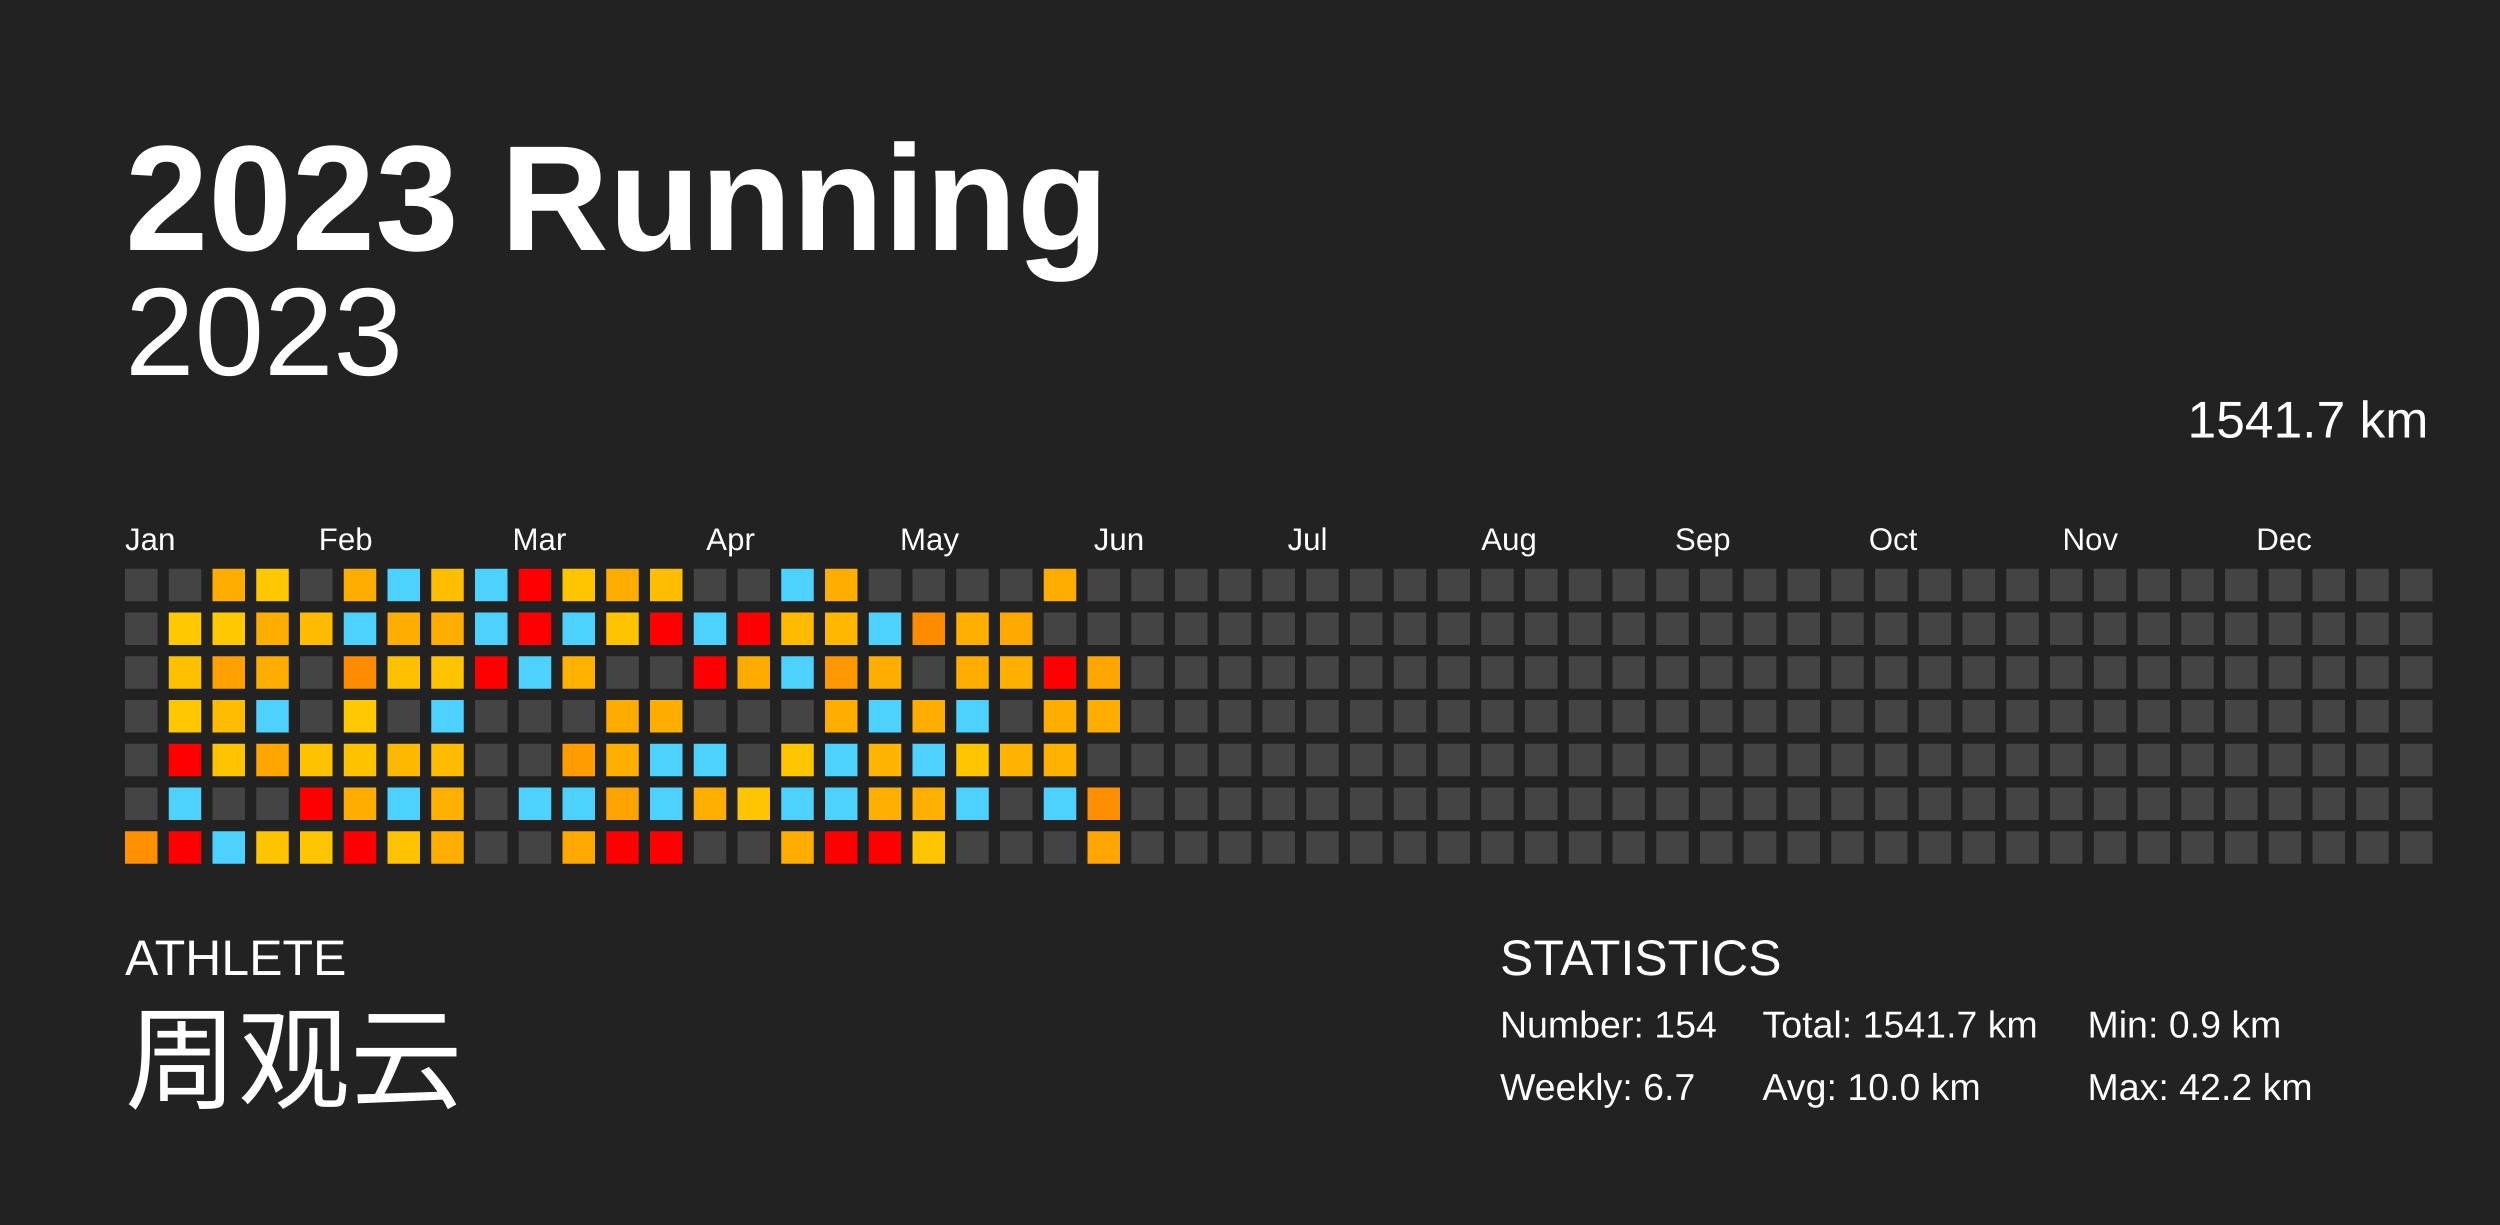
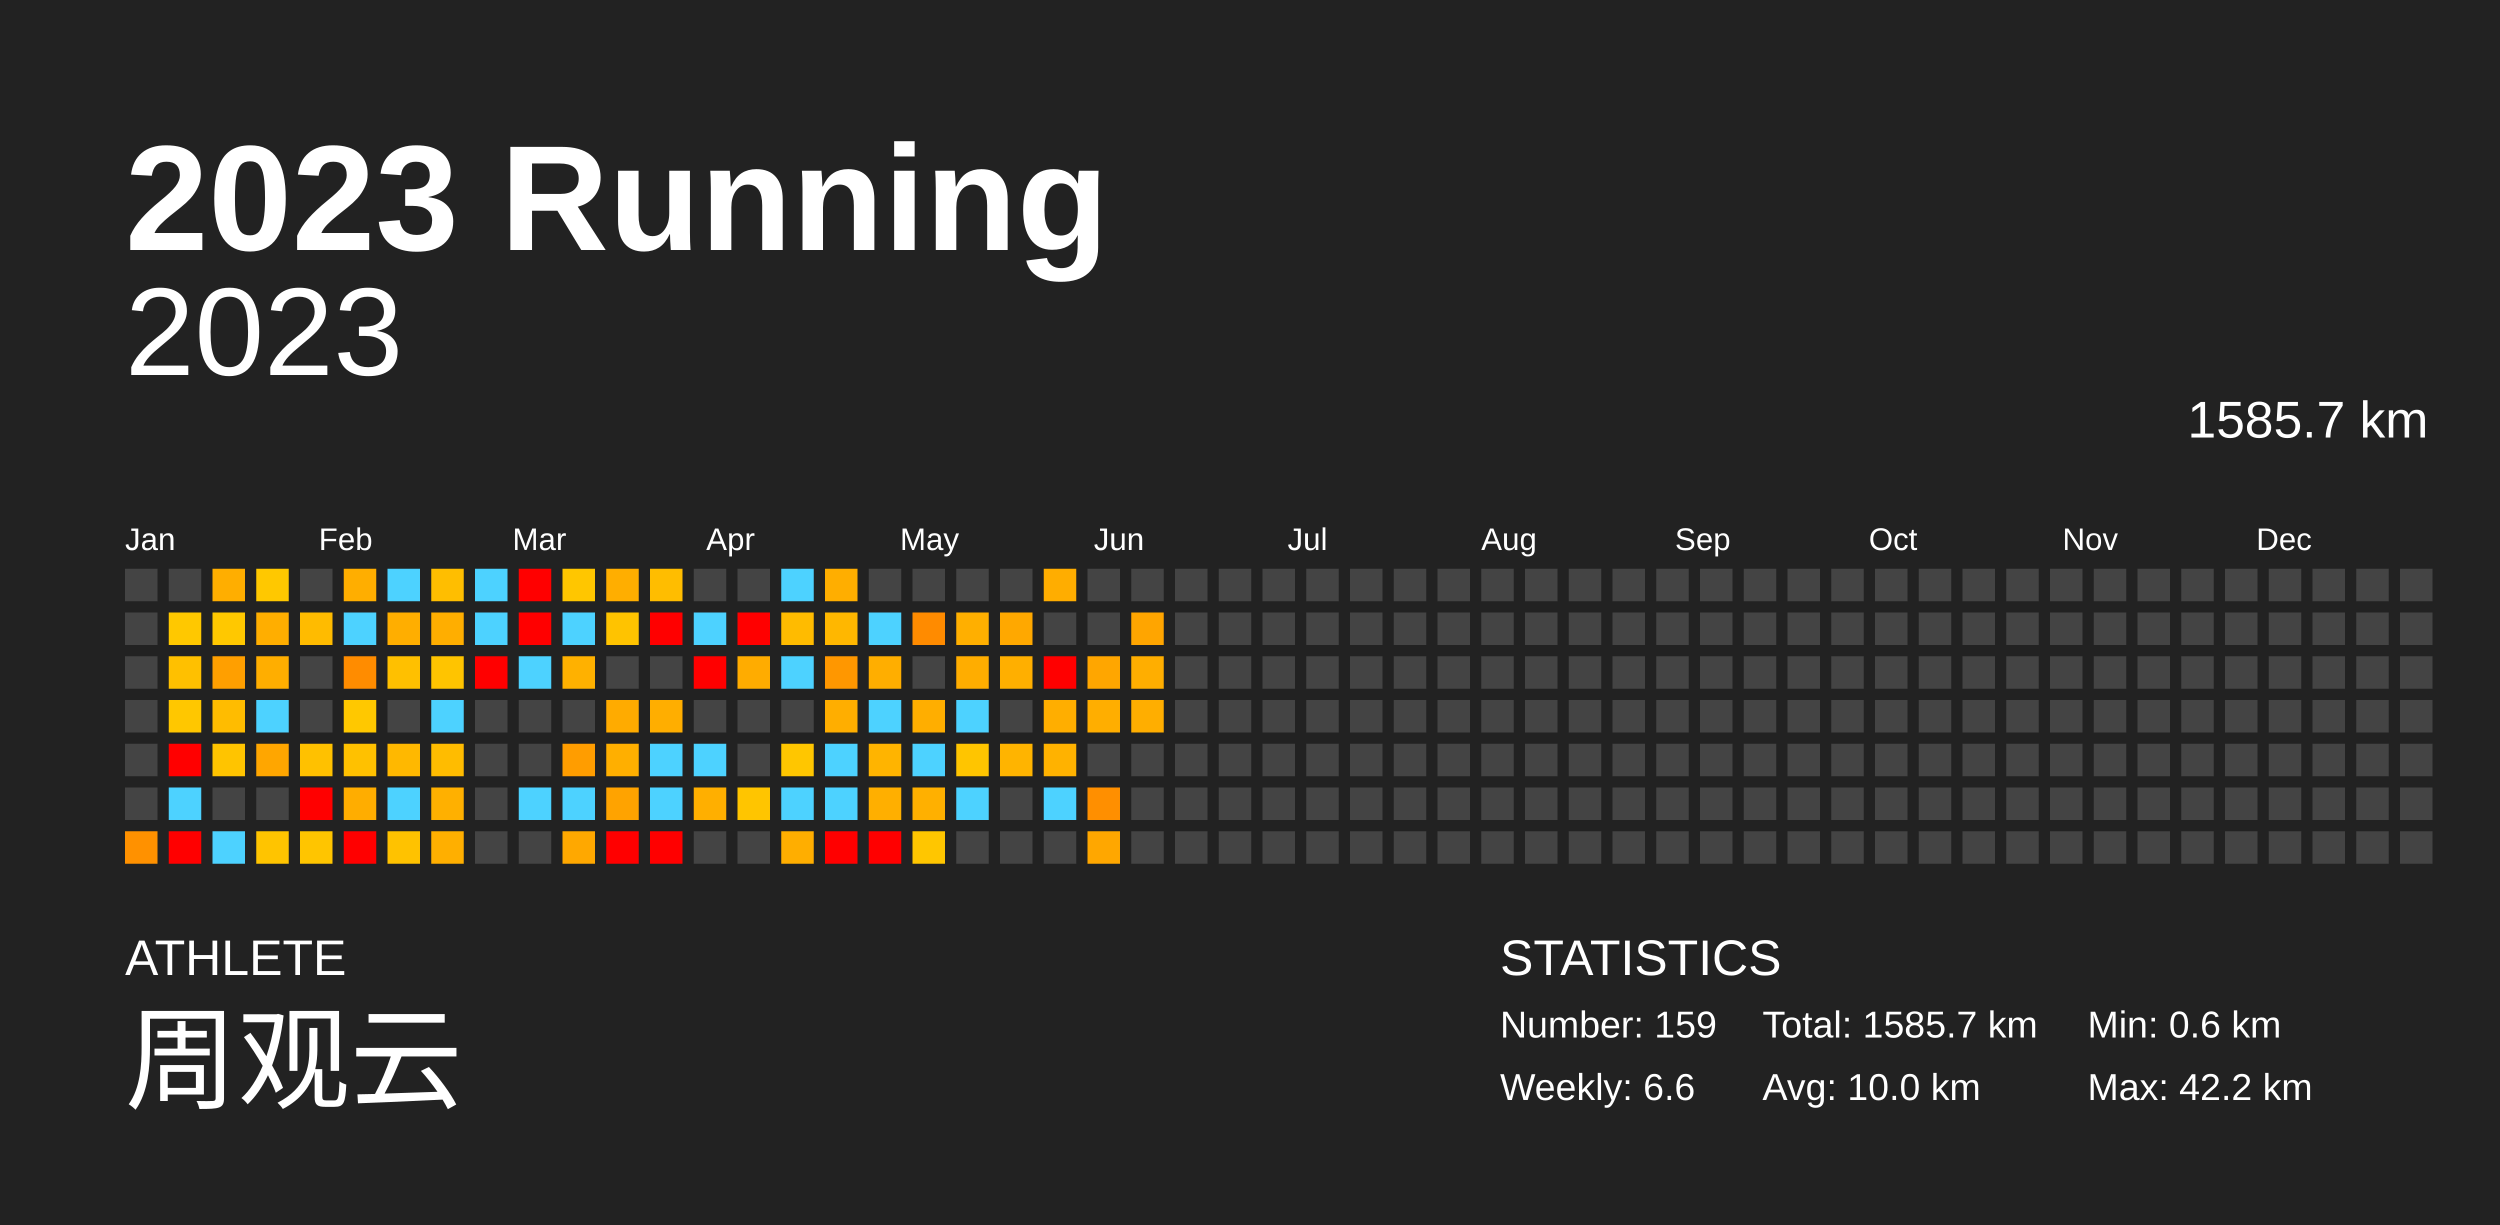
<svg xmlns="http://www.w3.org/2000/svg" baseProfile="full" height="98mm" version="1.1" viewBox="0,0,200,98" width="200mm">
  <defs />
  <rect fill="#222222" height="98" width="200" x="0" y="0" />
  <text fill="#FFFFFF" style="font-size:12px; font-family:Arial; font-weight:bold;" x="10" y="20">2023 Running</text>
  <text fill="#FFFFFF" style="font-size:4px; font-family:Arial" x="10" y="78">ATHLETE</text>
  <text fill="#FFFFFF" style="font-size:9px; font-family:Arial" x="10" y="88">周观云</text>
  <text fill="#FFFFFF" style="font-size:4px; font-family:Arial" x="120" y="78">STATISTICS</text>
-   <text fill="#FFFFFF" style="font-size:3px; font-family:Arial" x="120" y="83">Number: 154</text>
-   <text fill="#FFFFFF" style="font-size:3px; font-family:Arial" x="120" y="88">Weekly: 6.7</text>
-   <text fill="#FFFFFF" style="font-size:3px; font-family:Arial" x="141" y="83">Total: 1541.7 km</text>
+   <text fill="#FFFFFF" style="font-size:3px; font-family:Arial" x="120" y="83">Number: 159</text>
+   <text fill="#FFFFFF" style="font-size:3px; font-family:Arial" x="120" y="88">Weekly: 6.6</text>
+   <text fill="#FFFFFF" style="font-size:3px; font-family:Arial" x="141" y="83">Total: 1585.7 km</text>
  <text fill="#FFFFFF" style="font-size:3px; font-family:Arial" x="141" y="88">Avg: 10.0 km</text>
-   <text fill="#FFFFFF" style="font-size:3px; font-family:Arial" x="167" y="83">Min: 0.9 km</text>
+   <text fill="#FFFFFF" style="font-size:3px; font-family:Arial" x="167" y="83">Min: 0.6 km</text>
  <text fill="#FFFFFF" style="font-size:3px; font-family:Arial" x="167" y="88">Max: 42.2 km</text>
  <text alignment-baseline="hanging" fill="#FFFFFF" style="font-size:10.0px; font-family:Arial;" x="10" y="30">2023</text>
-   <text alignment-baseline="hanging" fill="#FFFFFF" style="font-size:4.125px; font-family:Arial;" x="175" y="35">1541.7 km</text>
+   <text alignment-baseline="hanging" fill="#FFFFFF" style="font-size:4.125px; font-family:Arial;" x="175" y="35">1585.7 km</text>
  <text fill="#FFFFFF" style="font-size:2.5px; font-family:Arial" x="10.0" y="44">Jan</text>
  <text fill="#FFFFFF" style="font-size:2.5px; font-family:Arial" x="25.5" y="44">Feb</text>
  <text fill="#FFFFFF" style="font-size:2.5px; font-family:Arial" x="41.0" y="44">Mar</text>
  <text fill="#FFFFFF" style="font-size:2.5px; font-family:Arial" x="56.5" y="44">Apr</text>
  <text fill="#FFFFFF" style="font-size:2.5px; font-family:Arial" x="72.0" y="44">May</text>
  <text fill="#FFFFFF" style="font-size:2.5px; font-family:Arial" x="87.5" y="44">Jun</text>
  <text fill="#FFFFFF" style="font-size:2.5px; font-family:Arial" x="103.0" y="44">Jul</text>
  <text fill="#FFFFFF" style="font-size:2.5px; font-family:Arial" x="118.5" y="44">Aug</text>
  <text fill="#FFFFFF" style="font-size:2.5px; font-family:Arial" x="134.0" y="44">Sep</text>
  <text fill="#FFFFFF" style="font-size:2.5px; font-family:Arial" x="149.5" y="44">Oct</text>
  <text fill="#FFFFFF" style="font-size:2.5px; font-family:Arial" x="165.0" y="44">Nov</text>
  <text fill="#FFFFFF" style="font-size:2.5px; font-family:Arial" x="180.5" y="44">Dec</text>
  <rect fill="#444444" height="2.6" width="2.6" x="10.0" y="45.5" />
  <rect fill="#444444" height="2.6" width="2.6" x="10.0" y="49.0" />
  <rect fill="#444444" height="2.6" width="2.6" x="10.0" y="52.5" />
  <rect fill="#444444" height="2.6" width="2.6" x="10.0" y="56.0" />
  <rect fill="#444444" height="2.6" width="2.6" x="10.0" y="59.5" />
  <rect fill="#444444" height="2.6" width="2.6" x="10.0" y="63.0" />
  <rect fill="#ff9100" height="2.6" width="2.6" x="10.0" y="66.5" />
  <rect fill="#444444" height="2.6" width="2.6" x="13.5" y="45.5" />
  <rect fill="#ffc800" height="2.6" width="2.6" x="13.5" y="49.0" />
  <rect fill="#ffc000" height="2.6" width="2.6" x="13.5" y="52.5" />
  <rect fill="#ffc700" height="2.6" width="2.6" x="13.5" y="56.0" />
  <rect fill="red" height="2.6" width="2.6" x="13.5" y="59.5" />
  <rect fill="#4dd2ff" height="2.6" width="2.6" x="13.5" y="63.0" />
  <rect fill="red" height="2.6" width="2.6" x="13.5" y="66.5" />
  <rect fill="#ffae00" height="2.6" width="2.6" x="17.0" y="45.5" />
  <rect fill="#ffc800" height="2.6" width="2.6" x="17.0" y="49.0" />
  <rect fill="#ff9f00" height="2.6" width="2.6" x="17.0" y="52.5" />
  <rect fill="#ffbc00" height="2.6" width="2.6" x="17.0" y="56.0" />
  <rect fill="#ffc400" height="2.6" width="2.6" x="17.0" y="59.5" />
  <rect fill="#444444" height="2.6" width="2.6" x="17.0" y="63.0" />
  <rect fill="#4dd2ff" height="2.6" width="2.6" x="17.0" y="66.5" />
  <rect fill="#ffc800" height="2.6" width="2.6" x="20.5" y="45.5" />
  <rect fill="#ffae00" height="2.6" width="2.6" x="20.5" y="49.0" />
  <rect fill="#ffae00" height="2.6" width="2.6" x="20.5" y="52.5" />
  <rect fill="#4dd2ff" height="2.6" width="2.6" x="20.5" y="56.0" />
  <rect fill="#ffa600" height="2.6" width="2.6" x="20.5" y="59.5" />
  <rect fill="#444444" height="2.6" width="2.6" x="20.5" y="63.0" />
  <rect fill="#ffc400" height="2.6" width="2.6" x="20.5" y="66.5" />
  <rect fill="#444444" height="2.6" width="2.6" x="24.0" y="45.5" />
  <rect fill="#ffbb00" height="2.6" width="2.6" x="24.0" y="49.0" />
  <rect fill="#444444" height="2.6" width="2.6" x="24.0" y="52.5" />
  <rect fill="#444444" height="2.6" width="2.6" x="24.0" y="56.0" />
  <rect fill="#ffc100" height="2.6" width="2.6" x="24.0" y="59.5" />
  <rect fill="red" height="2.6" width="2.6" x="24.0" y="63.0" />
  <rect fill="#ffc500" height="2.6" width="2.6" x="24.0" y="66.5" />
  <rect fill="#ffae00" height="2.6" width="2.6" x="27.5" y="45.5" />
  <rect fill="#4dd2ff" height="2.6" width="2.6" x="27.5" y="49.0" />
  <rect fill="#ff8c00" height="2.6" width="2.6" x="27.5" y="52.5" />
  <rect fill="#ffc800" height="2.6" width="2.6" x="27.5" y="56.0" />
  <rect fill="#ffc100" height="2.6" width="2.6" x="27.5" y="59.5" />
  <rect fill="#ffad00" height="2.6" width="2.6" x="27.5" y="63.0" />
  <rect fill="red" height="2.6" width="2.6" x="27.5" y="66.5" />
  <rect fill="#4dd2ff" height="2.6" width="2.6" x="31.0" y="45.5" />
  <rect fill="#ffae00" height="2.6" width="2.6" x="31.0" y="49.0" />
  <rect fill="#ffc000" height="2.6" width="2.6" x="31.0" y="52.5" />
  <rect fill="#444444" height="2.6" width="2.6" x="31.0" y="56.0" />
  <rect fill="#ffb800" height="2.6" width="2.6" x="31.0" y="59.5" />
  <rect fill="#4dd2ff" height="2.6" width="2.6" x="31.0" y="63.0" />
  <rect fill="#ffc200" height="2.6" width="2.6" x="31.0" y="66.5" />
  <rect fill="#ffbe00" height="2.6" width="2.6" x="34.5" y="45.5" />
  <rect fill="#ffae00" height="2.6" width="2.6" x="34.5" y="49.0" />
  <rect fill="#ffc400" height="2.6" width="2.6" x="34.5" y="52.5" />
  <rect fill="#4dd2ff" height="2.6" width="2.6" x="34.5" y="56.0" />
  <rect fill="#ffbc00" height="2.6" width="2.6" x="34.5" y="59.5" />
  <rect fill="#ffb000" height="2.6" width="2.6" x="34.5" y="63.0" />
  <rect fill="#ffaf00" height="2.6" width="2.6" x="34.5" y="66.5" />
  <rect fill="#4dd2ff" height="2.6" width="2.6" x="38.0" y="45.5" />
  <rect fill="#4dd2ff" height="2.6" width="2.6" x="38.0" y="49.0" />
  <rect fill="red" height="2.6" width="2.6" x="38.0" y="52.5" />
  <rect fill="#444444" height="2.6" width="2.6" x="38.0" y="56.0" />
  <rect fill="#444444" height="2.6" width="2.6" x="38.0" y="59.5" />
  <rect fill="#444444" height="2.6" width="2.6" x="38.0" y="63.0" />
  <rect fill="#444444" height="2.6" width="2.6" x="38.0" y="66.5" />
  <rect fill="red" height="2.6" width="2.6" x="41.5" y="45.5" />
  <rect fill="red" height="2.6" width="2.6" x="41.5" y="49.0" />
  <rect fill="#4dd2ff" height="2.6" width="2.6" x="41.5" y="52.5" />
  <rect fill="#444444" height="2.6" width="2.6" x="41.5" y="56.0" />
  <rect fill="#444444" height="2.6" width="2.6" x="41.5" y="59.5" />
  <rect fill="#4dd2ff" height="2.6" width="2.6" x="41.5" y="63.0" />
  <rect fill="#444444" height="2.6" width="2.6" x="41.5" y="66.5" />
  <rect fill="#ffc600" height="2.6" width="2.6" x="45.0" y="45.5" />
  <rect fill="#4dd2ff" height="2.6" width="2.6" x="45.0" y="49.0" />
  <rect fill="#ffb100" height="2.6" width="2.6" x="45.0" y="52.5" />
  <rect fill="#444444" height="2.6" width="2.6" x="45.0" y="56.0" />
  <rect fill="#ff9d00" height="2.6" width="2.6" x="45.0" y="59.5" />
  <rect fill="#4dd2ff" height="2.6" width="2.6" x="45.0" y="63.0" />
  <rect fill="#ffa800" height="2.6" width="2.6" x="45.0" y="66.5" />
  <rect fill="#ffae00" height="2.6" width="2.6" x="48.5" y="45.5" />
  <rect fill="#ffc300" height="2.6" width="2.6" x="48.5" y="49.0" />
  <rect fill="#444444" height="2.6" width="2.6" x="48.5" y="52.5" />
  <rect fill="#ffab00" height="2.6" width="2.6" x="48.5" y="56.0" />
  <rect fill="#ffaf00" height="2.6" width="2.6" x="48.5" y="59.5" />
  <rect fill="#ffa300" height="2.6" width="2.6" x="48.5" y="63.0" />
  <rect fill="red" height="2.6" width="2.6" x="48.5" y="66.5" />
  <rect fill="#ffbd00" height="2.6" width="2.6" x="52.0" y="45.5" />
  <rect fill="red" height="2.6" width="2.6" x="52.0" y="49.0" />
  <rect fill="#444444" height="2.6" width="2.6" x="52.0" y="52.5" />
  <rect fill="#ffae00" height="2.6" width="2.6" x="52.0" y="56.0" />
  <rect fill="#4dd2ff" height="2.6" width="2.6" x="52.0" y="59.5" />
  <rect fill="#4dd2ff" height="2.6" width="2.6" x="52.0" y="63.0" />
  <rect fill="red" height="2.6" width="2.6" x="52.0" y="66.5" />
  <rect fill="#444444" height="2.6" width="2.6" x="55.5" y="45.5" />
  <rect fill="#4dd2ff" height="2.6" width="2.6" x="55.5" y="49.0" />
  <rect fill="red" height="2.6" width="2.6" x="55.5" y="52.5" />
  <rect fill="#444444" height="2.6" width="2.6" x="55.5" y="56.0" />
  <rect fill="#4dd2ff" height="2.6" width="2.6" x="55.5" y="59.5" />
  <rect fill="#ffaf00" height="2.6" width="2.6" x="55.5" y="63.0" />
  <rect fill="#444444" height="2.6" width="2.6" x="55.5" y="66.5" />
  <rect fill="#444444" height="2.6" width="2.6" x="59.0" y="45.5" />
  <rect fill="red" height="2.6" width="2.6" x="59.0" y="49.0" />
  <rect fill="#ffac00" height="2.6" width="2.6" x="59.0" y="52.5" />
  <rect fill="#444444" height="2.6" width="2.6" x="59.0" y="56.0" />
  <rect fill="#444444" height="2.6" width="2.6" x="59.0" y="59.5" />
  <rect fill="#ffc500" height="2.6" width="2.6" x="59.0" y="63.0" />
  <rect fill="#444444" height="2.6" width="2.6" x="59.0" y="66.5" />
  <rect fill="#4dd2ff" height="2.6" width="2.6" x="62.5" y="45.5" />
  <rect fill="#ffbb00" height="2.6" width="2.6" x="62.5" y="49.0" />
  <rect fill="#4dd2ff" height="2.6" width="2.6" x="62.5" y="52.5" />
  <rect fill="#444444" height="2.6" width="2.6" x="62.5" y="56.0" />
  <rect fill="#ffc600" height="2.6" width="2.6" x="62.5" y="59.5" />
  <rect fill="#4dd2ff" height="2.6" width="2.6" x="62.5" y="63.0" />
  <rect fill="#ffae00" height="2.6" width="2.6" x="62.5" y="66.5" />
  <rect fill="#ffae00" height="2.6" width="2.6" x="66.0" y="45.5" />
  <rect fill="#ffb700" height="2.6" width="2.6" x="66.0" y="49.0" />
  <rect fill="#ff9700" height="2.6" width="2.6" x="66.0" y="52.5" />
  <rect fill="#ffae00" height="2.6" width="2.6" x="66.0" y="56.0" />
  <rect fill="#4dd2ff" height="2.6" width="2.6" x="66.0" y="59.5" />
  <rect fill="#4dd2ff" height="2.6" width="2.6" x="66.0" y="63.0" />
  <rect fill="red" height="2.6" width="2.6" x="66.0" y="66.5" />
  <rect fill="#444444" height="2.6" width="2.6" x="69.5" y="45.5" />
  <rect fill="#4dd2ff" height="2.6" width="2.6" x="69.5" y="49.0" />
  <rect fill="#ffae00" height="2.6" width="2.6" x="69.5" y="52.5" />
  <rect fill="#4dd2ff" height="2.6" width="2.6" x="69.5" y="56.0" />
  <rect fill="#ffb400" height="2.6" width="2.6" x="69.5" y="59.5" />
  <rect fill="#ffaf00" height="2.6" width="2.6" x="69.5" y="63.0" />
  <rect fill="red" height="2.6" width="2.6" x="69.5" y="66.5" />
  <rect fill="#444444" height="2.6" width="2.6" x="73.0" y="45.5" />
  <rect fill="#ff8b00" height="2.6" width="2.6" x="73.0" y="49.0" />
  <rect fill="#444444" height="2.6" width="2.6" x="73.0" y="52.5" />
  <rect fill="#ffae00" height="2.6" width="2.6" x="73.0" y="56.0" />
  <rect fill="#4dd2ff" height="2.6" width="2.6" x="73.0" y="59.5" />
  <rect fill="#ffb000" height="2.6" width="2.6" x="73.0" y="63.0" />
  <rect fill="#ffc600" height="2.6" width="2.6" x="73.0" y="66.5" />
  <rect fill="#444444" height="2.6" width="2.6" x="76.5" y="45.5" />
  <rect fill="#ffaf00" height="2.6" width="2.6" x="76.5" y="49.0" />
  <rect fill="#ffad00" height="2.6" width="2.6" x="76.5" y="52.5" />
  <rect fill="#4dd2ff" height="2.6" width="2.6" x="76.5" y="56.0" />
  <rect fill="#ffc500" height="2.6" width="2.6" x="76.5" y="59.5" />
  <rect fill="#4dd2ff" height="2.6" width="2.6" x="76.5" y="63.0" />
  <rect fill="#444444" height="2.6" width="2.6" x="76.5" y="66.5" />
  <rect fill="#444444" height="2.6" width="2.6" x="80.0" y="45.5" />
  <rect fill="#ffa800" height="2.6" width="2.6" x="80.0" y="49.0" />
  <rect fill="#ffaf00" height="2.6" width="2.6" x="80.0" y="52.5" />
  <rect fill="#444444" height="2.6" width="2.6" x="80.0" y="56.0" />
  <rect fill="#ffb400" height="2.6" width="2.6" x="80.0" y="59.5" />
  <rect fill="#444444" height="2.6" width="2.6" x="80.0" y="63.0" />
  <rect fill="#444444" height="2.6" width="2.6" x="80.0" y="66.5" />
  <rect fill="#ffad00" height="2.6" width="2.6" x="83.5" y="45.5" />
  <rect fill="#444444" height="2.6" width="2.6" x="83.5" y="49.0" />
  <rect fill="red" height="2.6" width="2.6" x="83.5" y="52.5" />
  <rect fill="#ffae00" height="2.6" width="2.6" x="83.5" y="56.0" />
  <rect fill="#ffb200" height="2.6" width="2.6" x="83.5" y="59.5" />
  <rect fill="#4dd2ff" height="2.6" width="2.6" x="83.5" y="63.0" />
  <rect fill="#444444" height="2.6" width="2.6" x="83.5" y="66.5" />
  <rect fill="#444444" height="2.6" width="2.6" x="87.0" y="45.5" />
  <rect fill="#444444" height="2.6" width="2.6" x="87.0" y="49.0" />
  <rect fill="#ffa600" height="2.6" width="2.6" x="87.0" y="52.5" />
  <rect fill="#ffae00" height="2.6" width="2.6" x="87.0" y="56.0" />
  <rect fill="#444444" height="2.6" width="2.6" x="87.0" y="59.5" />
  <rect fill="#ff8f00" height="2.6" width="2.6" x="87.0" y="63.0" />
  <rect fill="#ffa700" height="2.6" width="2.6" x="87.0" y="66.5" />
  <rect fill="#444444" height="2.6" width="2.6" x="90.5" y="45.5" />
-   <rect fill="#444444" height="2.6" width="2.6" x="90.5" y="49.0" />
-   <rect fill="#444444" height="2.6" width="2.6" x="90.5" y="52.5" />
-   <rect fill="#444444" height="2.6" width="2.6" x="90.5" y="56.0" />
+   <rect fill="#ffa500" height="2.6" width="2.6" x="90.5" y="49.0" />
+   <rect fill="#ffae00" height="2.6" width="2.6" x="90.5" y="52.5" />
+   <rect fill="#ffae00" height="2.6" width="2.6" x="90.5" y="56.0" />
  <rect fill="#444444" height="2.6" width="2.6" x="90.5" y="59.5" />
  <rect fill="#444444" height="2.6" width="2.6" x="90.5" y="63.0" />
  <rect fill="#444444" height="2.6" width="2.6" x="90.5" y="66.5" />
  <rect fill="#444444" height="2.6" width="2.6" x="94.0" y="45.5" />
  <rect fill="#444444" height="2.6" width="2.6" x="94.0" y="49.0" />
  <rect fill="#444444" height="2.6" width="2.6" x="94.0" y="52.5" />
  <rect fill="#444444" height="2.6" width="2.6" x="94.0" y="56.0" />
  <rect fill="#444444" height="2.6" width="2.6" x="94.0" y="59.5" />
  <rect fill="#444444" height="2.6" width="2.6" x="94.0" y="63.0" />
  <rect fill="#444444" height="2.6" width="2.6" x="94.0" y="66.5" />
  <rect fill="#444444" height="2.6" width="2.6" x="97.5" y="45.5" />
  <rect fill="#444444" height="2.6" width="2.6" x="97.5" y="49.0" />
  <rect fill="#444444" height="2.6" width="2.6" x="97.5" y="52.5" />
  <rect fill="#444444" height="2.6" width="2.6" x="97.5" y="56.0" />
  <rect fill="#444444" height="2.6" width="2.6" x="97.5" y="59.5" />
  <rect fill="#444444" height="2.6" width="2.6" x="97.5" y="63.0" />
  <rect fill="#444444" height="2.6" width="2.6" x="97.5" y="66.5" />
  <rect fill="#444444" height="2.6" width="2.6" x="101.0" y="45.5" />
  <rect fill="#444444" height="2.6" width="2.6" x="101.0" y="49.0" />
  <rect fill="#444444" height="2.6" width="2.6" x="101.0" y="52.5" />
  <rect fill="#444444" height="2.6" width="2.6" x="101.0" y="56.0" />
  <rect fill="#444444" height="2.6" width="2.6" x="101.0" y="59.5" />
  <rect fill="#444444" height="2.6" width="2.6" x="101.0" y="63.0" />
  <rect fill="#444444" height="2.6" width="2.6" x="101.0" y="66.5" />
  <rect fill="#444444" height="2.6" width="2.6" x="104.5" y="45.5" />
  <rect fill="#444444" height="2.6" width="2.6" x="104.5" y="49.0" />
  <rect fill="#444444" height="2.6" width="2.6" x="104.5" y="52.5" />
  <rect fill="#444444" height="2.6" width="2.6" x="104.5" y="56.0" />
  <rect fill="#444444" height="2.6" width="2.6" x="104.5" y="59.5" />
  <rect fill="#444444" height="2.6" width="2.6" x="104.5" y="63.0" />
  <rect fill="#444444" height="2.6" width="2.6" x="104.5" y="66.5" />
  <rect fill="#444444" height="2.6" width="2.6" x="108.0" y="45.5" />
  <rect fill="#444444" height="2.6" width="2.6" x="108.0" y="49.0" />
  <rect fill="#444444" height="2.6" width="2.6" x="108.0" y="52.5" />
  <rect fill="#444444" height="2.6" width="2.6" x="108.0" y="56.0" />
  <rect fill="#444444" height="2.6" width="2.6" x="108.0" y="59.5" />
  <rect fill="#444444" height="2.6" width="2.6" x="108.0" y="63.0" />
  <rect fill="#444444" height="2.6" width="2.6" x="108.0" y="66.5" />
  <rect fill="#444444" height="2.6" width="2.6" x="111.5" y="45.5" />
  <rect fill="#444444" height="2.6" width="2.6" x="111.5" y="49.0" />
  <rect fill="#444444" height="2.6" width="2.6" x="111.5" y="52.5" />
  <rect fill="#444444" height="2.6" width="2.6" x="111.5" y="56.0" />
  <rect fill="#444444" height="2.6" width="2.6" x="111.5" y="59.5" />
  <rect fill="#444444" height="2.6" width="2.6" x="111.5" y="63.0" />
  <rect fill="#444444" height="2.6" width="2.6" x="111.5" y="66.5" />
  <rect fill="#444444" height="2.6" width="2.6" x="115.0" y="45.5" />
  <rect fill="#444444" height="2.6" width="2.6" x="115.0" y="49.0" />
  <rect fill="#444444" height="2.6" width="2.6" x="115.0" y="52.5" />
  <rect fill="#444444" height="2.6" width="2.6" x="115.0" y="56.0" />
  <rect fill="#444444" height="2.6" width="2.6" x="115.0" y="59.5" />
  <rect fill="#444444" height="2.6" width="2.6" x="115.0" y="63.0" />
  <rect fill="#444444" height="2.6" width="2.6" x="115.0" y="66.5" />
  <rect fill="#444444" height="2.6" width="2.6" x="118.5" y="45.5" />
  <rect fill="#444444" height="2.6" width="2.6" x="118.5" y="49.0" />
  <rect fill="#444444" height="2.6" width="2.6" x="118.5" y="52.5" />
  <rect fill="#444444" height="2.6" width="2.6" x="118.5" y="56.0" />
  <rect fill="#444444" height="2.6" width="2.6" x="118.5" y="59.5" />
  <rect fill="#444444" height="2.6" width="2.6" x="118.5" y="63.0" />
  <rect fill="#444444" height="2.6" width="2.6" x="118.5" y="66.5" />
  <rect fill="#444444" height="2.6" width="2.6" x="122.0" y="45.5" />
  <rect fill="#444444" height="2.6" width="2.6" x="122.0" y="49.0" />
  <rect fill="#444444" height="2.6" width="2.6" x="122.0" y="52.5" />
  <rect fill="#444444" height="2.6" width="2.6" x="122.0" y="56.0" />
  <rect fill="#444444" height="2.6" width="2.6" x="122.0" y="59.5" />
  <rect fill="#444444" height="2.6" width="2.6" x="122.0" y="63.0" />
  <rect fill="#444444" height="2.6" width="2.6" x="122.0" y="66.5" />
  <rect fill="#444444" height="2.6" width="2.6" x="125.5" y="45.5" />
  <rect fill="#444444" height="2.6" width="2.6" x="125.5" y="49.0" />
  <rect fill="#444444" height="2.6" width="2.6" x="125.5" y="52.5" />
  <rect fill="#444444" height="2.6" width="2.6" x="125.5" y="56.0" />
  <rect fill="#444444" height="2.6" width="2.6" x="125.5" y="59.5" />
  <rect fill="#444444" height="2.6" width="2.6" x="125.5" y="63.0" />
  <rect fill="#444444" height="2.6" width="2.6" x="125.5" y="66.5" />
  <rect fill="#444444" height="2.6" width="2.6" x="129.0" y="45.5" />
  <rect fill="#444444" height="2.6" width="2.6" x="129.0" y="49.0" />
  <rect fill="#444444" height="2.6" width="2.6" x="129.0" y="52.5" />
  <rect fill="#444444" height="2.6" width="2.6" x="129.0" y="56.0" />
  <rect fill="#444444" height="2.6" width="2.6" x="129.0" y="59.5" />
  <rect fill="#444444" height="2.6" width="2.6" x="129.0" y="63.0" />
  <rect fill="#444444" height="2.6" width="2.6" x="129.0" y="66.5" />
  <rect fill="#444444" height="2.6" width="2.6" x="132.5" y="45.5" />
  <rect fill="#444444" height="2.6" width="2.6" x="132.5" y="49.0" />
  <rect fill="#444444" height="2.6" width="2.6" x="132.5" y="52.5" />
  <rect fill="#444444" height="2.6" width="2.6" x="132.5" y="56.0" />
  <rect fill="#444444" height="2.6" width="2.6" x="132.5" y="59.5" />
  <rect fill="#444444" height="2.6" width="2.6" x="132.5" y="63.0" />
  <rect fill="#444444" height="2.6" width="2.6" x="132.5" y="66.5" />
  <rect fill="#444444" height="2.6" width="2.6" x="136.0" y="45.5" />
  <rect fill="#444444" height="2.6" width="2.6" x="136.0" y="49.0" />
  <rect fill="#444444" height="2.6" width="2.6" x="136.0" y="52.5" />
  <rect fill="#444444" height="2.6" width="2.6" x="136.0" y="56.0" />
  <rect fill="#444444" height="2.6" width="2.6" x="136.0" y="59.5" />
  <rect fill="#444444" height="2.6" width="2.6" x="136.0" y="63.0" />
  <rect fill="#444444" height="2.6" width="2.6" x="136.0" y="66.5" />
  <rect fill="#444444" height="2.6" width="2.6" x="139.5" y="45.5" />
  <rect fill="#444444" height="2.6" width="2.6" x="139.5" y="49.0" />
  <rect fill="#444444" height="2.6" width="2.6" x="139.5" y="52.5" />
  <rect fill="#444444" height="2.6" width="2.6" x="139.5" y="56.0" />
  <rect fill="#444444" height="2.6" width="2.6" x="139.5" y="59.5" />
  <rect fill="#444444" height="2.6" width="2.6" x="139.5" y="63.0" />
  <rect fill="#444444" height="2.6" width="2.6" x="139.5" y="66.5" />
  <rect fill="#444444" height="2.6" width="2.6" x="143.0" y="45.5" />
  <rect fill="#444444" height="2.6" width="2.6" x="143.0" y="49.0" />
  <rect fill="#444444" height="2.6" width="2.6" x="143.0" y="52.5" />
  <rect fill="#444444" height="2.6" width="2.6" x="143.0" y="56.0" />
  <rect fill="#444444" height="2.6" width="2.6" x="143.0" y="59.5" />
  <rect fill="#444444" height="2.6" width="2.6" x="143.0" y="63.0" />
  <rect fill="#444444" height="2.6" width="2.6" x="143.0" y="66.5" />
  <rect fill="#444444" height="2.6" width="2.6" x="146.5" y="45.5" />
  <rect fill="#444444" height="2.6" width="2.6" x="146.5" y="49.0" />
  <rect fill="#444444" height="2.6" width="2.6" x="146.5" y="52.5" />
  <rect fill="#444444" height="2.6" width="2.6" x="146.5" y="56.0" />
  <rect fill="#444444" height="2.6" width="2.6" x="146.5" y="59.5" />
  <rect fill="#444444" height="2.6" width="2.6" x="146.5" y="63.0" />
  <rect fill="#444444" height="2.6" width="2.6" x="146.5" y="66.5" />
  <rect fill="#444444" height="2.6" width="2.6" x="150.0" y="45.5" />
  <rect fill="#444444" height="2.6" width="2.6" x="150.0" y="49.0" />
  <rect fill="#444444" height="2.6" width="2.6" x="150.0" y="52.5" />
  <rect fill="#444444" height="2.6" width="2.6" x="150.0" y="56.0" />
  <rect fill="#444444" height="2.6" width="2.6" x="150.0" y="59.5" />
  <rect fill="#444444" height="2.6" width="2.6" x="150.0" y="63.0" />
  <rect fill="#444444" height="2.6" width="2.6" x="150.0" y="66.5" />
  <rect fill="#444444" height="2.6" width="2.6" x="153.5" y="45.5" />
  <rect fill="#444444" height="2.6" width="2.6" x="153.5" y="49.0" />
  <rect fill="#444444" height="2.6" width="2.6" x="153.5" y="52.5" />
  <rect fill="#444444" height="2.6" width="2.6" x="153.5" y="56.0" />
  <rect fill="#444444" height="2.6" width="2.6" x="153.5" y="59.5" />
  <rect fill="#444444" height="2.6" width="2.6" x="153.5" y="63.0" />
  <rect fill="#444444" height="2.6" width="2.6" x="153.5" y="66.5" />
  <rect fill="#444444" height="2.6" width="2.6" x="157.0" y="45.5" />
  <rect fill="#444444" height="2.6" width="2.6" x="157.0" y="49.0" />
  <rect fill="#444444" height="2.6" width="2.6" x="157.0" y="52.5" />
  <rect fill="#444444" height="2.6" width="2.6" x="157.0" y="56.0" />
  <rect fill="#444444" height="2.6" width="2.6" x="157.0" y="59.5" />
  <rect fill="#444444" height="2.6" width="2.6" x="157.0" y="63.0" />
  <rect fill="#444444" height="2.6" width="2.6" x="157.0" y="66.5" />
  <rect fill="#444444" height="2.6" width="2.6" x="160.5" y="45.5" />
  <rect fill="#444444" height="2.6" width="2.6" x="160.5" y="49.0" />
  <rect fill="#444444" height="2.6" width="2.6" x="160.5" y="52.5" />
  <rect fill="#444444" height="2.6" width="2.6" x="160.5" y="56.0" />
  <rect fill="#444444" height="2.6" width="2.6" x="160.5" y="59.5" />
  <rect fill="#444444" height="2.6" width="2.6" x="160.5" y="63.0" />
  <rect fill="#444444" height="2.6" width="2.6" x="160.5" y="66.5" />
  <rect fill="#444444" height="2.6" width="2.6" x="164.0" y="45.5" />
  <rect fill="#444444" height="2.6" width="2.6" x="164.0" y="49.0" />
  <rect fill="#444444" height="2.6" width="2.6" x="164.0" y="52.5" />
  <rect fill="#444444" height="2.6" width="2.6" x="164.0" y="56.0" />
  <rect fill="#444444" height="2.6" width="2.6" x="164.0" y="59.5" />
  <rect fill="#444444" height="2.6" width="2.6" x="164.0" y="63.0" />
  <rect fill="#444444" height="2.6" width="2.6" x="164.0" y="66.5" />
  <rect fill="#444444" height="2.6" width="2.6" x="167.5" y="45.5" />
  <rect fill="#444444" height="2.6" width="2.6" x="167.5" y="49.0" />
  <rect fill="#444444" height="2.6" width="2.6" x="167.5" y="52.5" />
  <rect fill="#444444" height="2.6" width="2.6" x="167.5" y="56.0" />
  <rect fill="#444444" height="2.6" width="2.6" x="167.5" y="59.5" />
  <rect fill="#444444" height="2.6" width="2.6" x="167.5" y="63.0" />
  <rect fill="#444444" height="2.6" width="2.6" x="167.5" y="66.5" />
  <rect fill="#444444" height="2.6" width="2.6" x="171.0" y="45.5" />
  <rect fill="#444444" height="2.6" width="2.6" x="171.0" y="49.0" />
  <rect fill="#444444" height="2.6" width="2.6" x="171.0" y="52.5" />
  <rect fill="#444444" height="2.6" width="2.6" x="171.0" y="56.0" />
  <rect fill="#444444" height="2.6" width="2.6" x="171.0" y="59.5" />
  <rect fill="#444444" height="2.6" width="2.6" x="171.0" y="63.0" />
  <rect fill="#444444" height="2.6" width="2.6" x="171.0" y="66.5" />
  <rect fill="#444444" height="2.6" width="2.6" x="174.5" y="45.5" />
  <rect fill="#444444" height="2.6" width="2.6" x="174.5" y="49.0" />
  <rect fill="#444444" height="2.6" width="2.6" x="174.5" y="52.5" />
  <rect fill="#444444" height="2.6" width="2.6" x="174.5" y="56.0" />
  <rect fill="#444444" height="2.6" width="2.6" x="174.5" y="59.5" />
  <rect fill="#444444" height="2.6" width="2.6" x="174.5" y="63.0" />
  <rect fill="#444444" height="2.6" width="2.6" x="174.5" y="66.5" />
  <rect fill="#444444" height="2.6" width="2.6" x="178.0" y="45.5" />
  <rect fill="#444444" height="2.6" width="2.6" x="178.0" y="49.0" />
  <rect fill="#444444" height="2.6" width="2.6" x="178.0" y="52.5" />
  <rect fill="#444444" height="2.6" width="2.6" x="178.0" y="56.0" />
  <rect fill="#444444" height="2.6" width="2.6" x="178.0" y="59.5" />
  <rect fill="#444444" height="2.6" width="2.6" x="178.0" y="63.0" />
  <rect fill="#444444" height="2.6" width="2.6" x="178.0" y="66.5" />
  <rect fill="#444444" height="2.6" width="2.6" x="181.5" y="45.5" />
  <rect fill="#444444" height="2.6" width="2.6" x="181.5" y="49.0" />
  <rect fill="#444444" height="2.6" width="2.6" x="181.5" y="52.5" />
  <rect fill="#444444" height="2.6" width="2.6" x="181.5" y="56.0" />
  <rect fill="#444444" height="2.6" width="2.6" x="181.5" y="59.5" />
  <rect fill="#444444" height="2.6" width="2.6" x="181.5" y="63.0" />
  <rect fill="#444444" height="2.6" width="2.6" x="181.5" y="66.5" />
  <rect fill="#444444" height="2.6" width="2.6" x="185.0" y="45.5" />
  <rect fill="#444444" height="2.6" width="2.6" x="185.0" y="49.0" />
  <rect fill="#444444" height="2.6" width="2.6" x="185.0" y="52.5" />
  <rect fill="#444444" height="2.6" width="2.6" x="185.0" y="56.0" />
  <rect fill="#444444" height="2.6" width="2.6" x="185.0" y="59.5" />
  <rect fill="#444444" height="2.6" width="2.6" x="185.0" y="63.0" />
  <rect fill="#444444" height="2.6" width="2.6" x="185.0" y="66.5" />
  <rect fill="#444444" height="2.6" width="2.6" x="188.5" y="45.5" />
  <rect fill="#444444" height="2.6" width="2.6" x="188.5" y="49.0" />
  <rect fill="#444444" height="2.6" width="2.6" x="188.5" y="52.5" />
  <rect fill="#444444" height="2.6" width="2.6" x="188.5" y="56.0" />
  <rect fill="#444444" height="2.6" width="2.6" x="188.5" y="59.5" />
  <rect fill="#444444" height="2.6" width="2.6" x="188.5" y="63.0" />
  <rect fill="#444444" height="2.6" width="2.6" x="188.5" y="66.5" />
  <rect fill="#444444" height="2.6" width="2.6" x="192.0" y="45.5" />
  <rect fill="#444444" height="2.6" width="2.6" x="192.0" y="49.0" />
  <rect fill="#444444" height="2.6" width="2.6" x="192.0" y="52.5" />
  <rect fill="#444444" height="2.6" width="2.6" x="192.0" y="56.0" />
  <rect fill="#444444" height="2.6" width="2.6" x="192.0" y="59.5" />
  <rect fill="#444444" height="2.6" width="2.6" x="192.0" y="63.0" />
  <rect fill="#444444" height="2.6" width="2.6" x="192.0" y="66.5" />
</svg>
